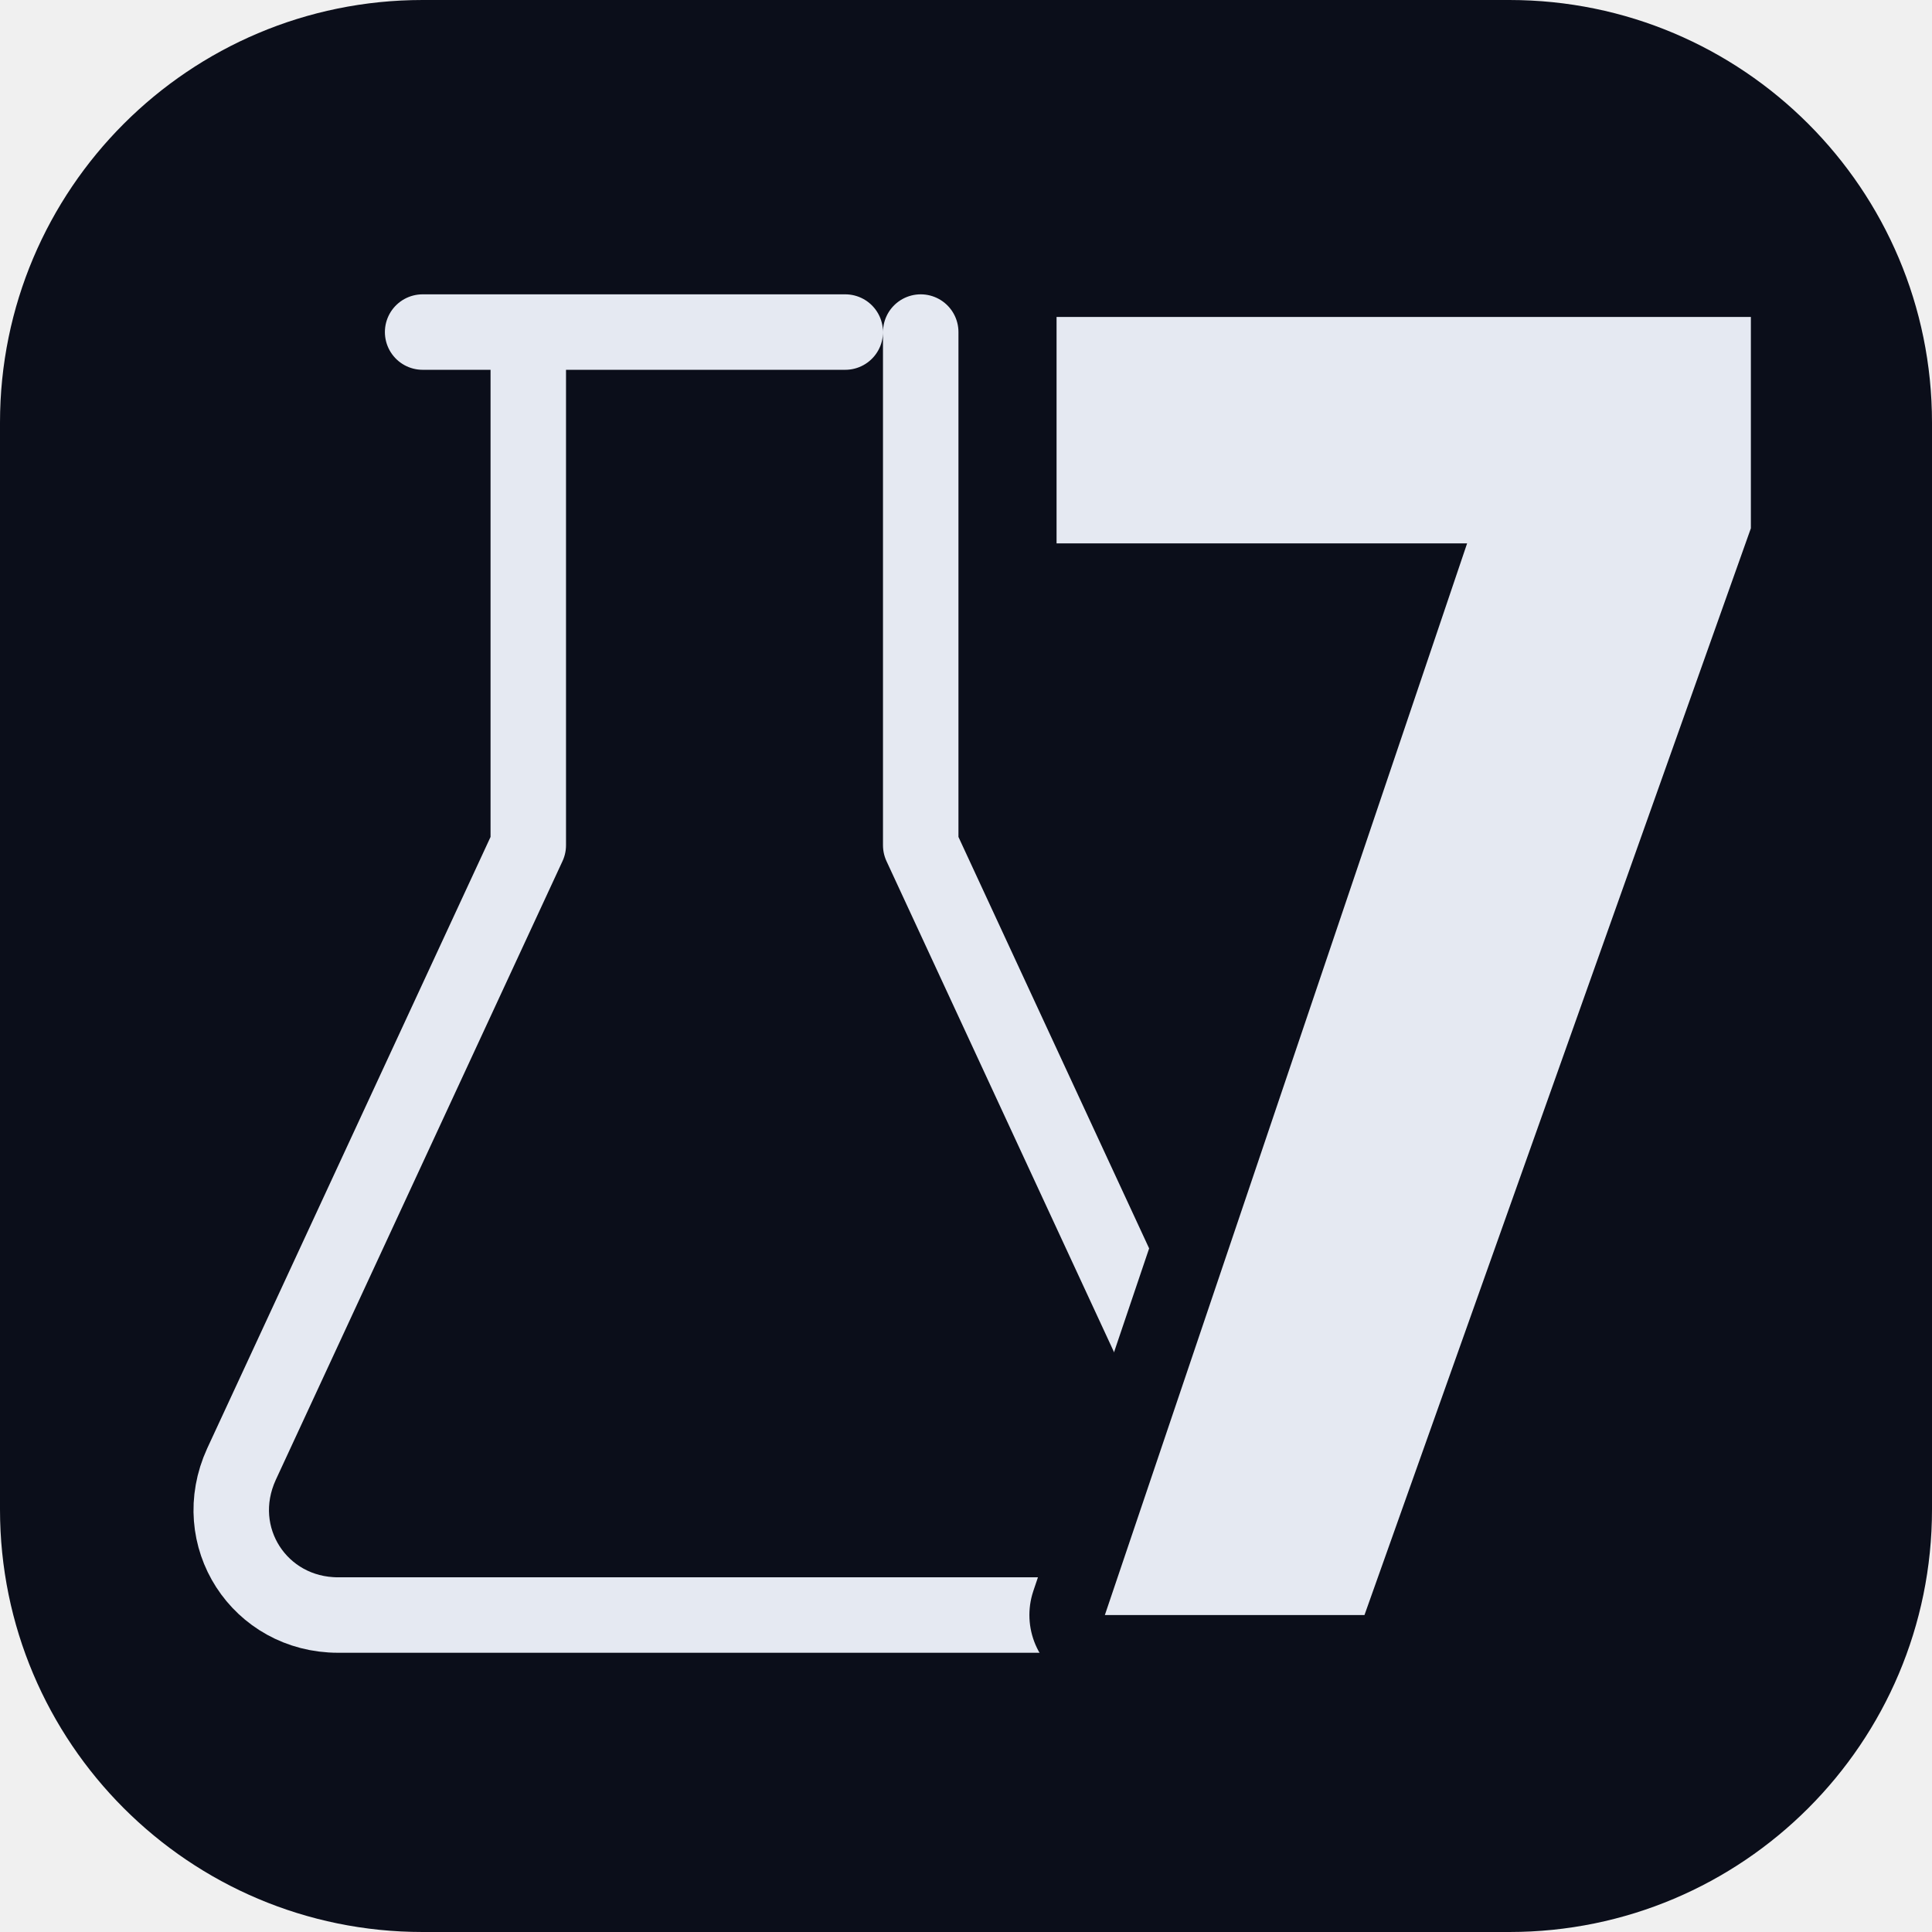
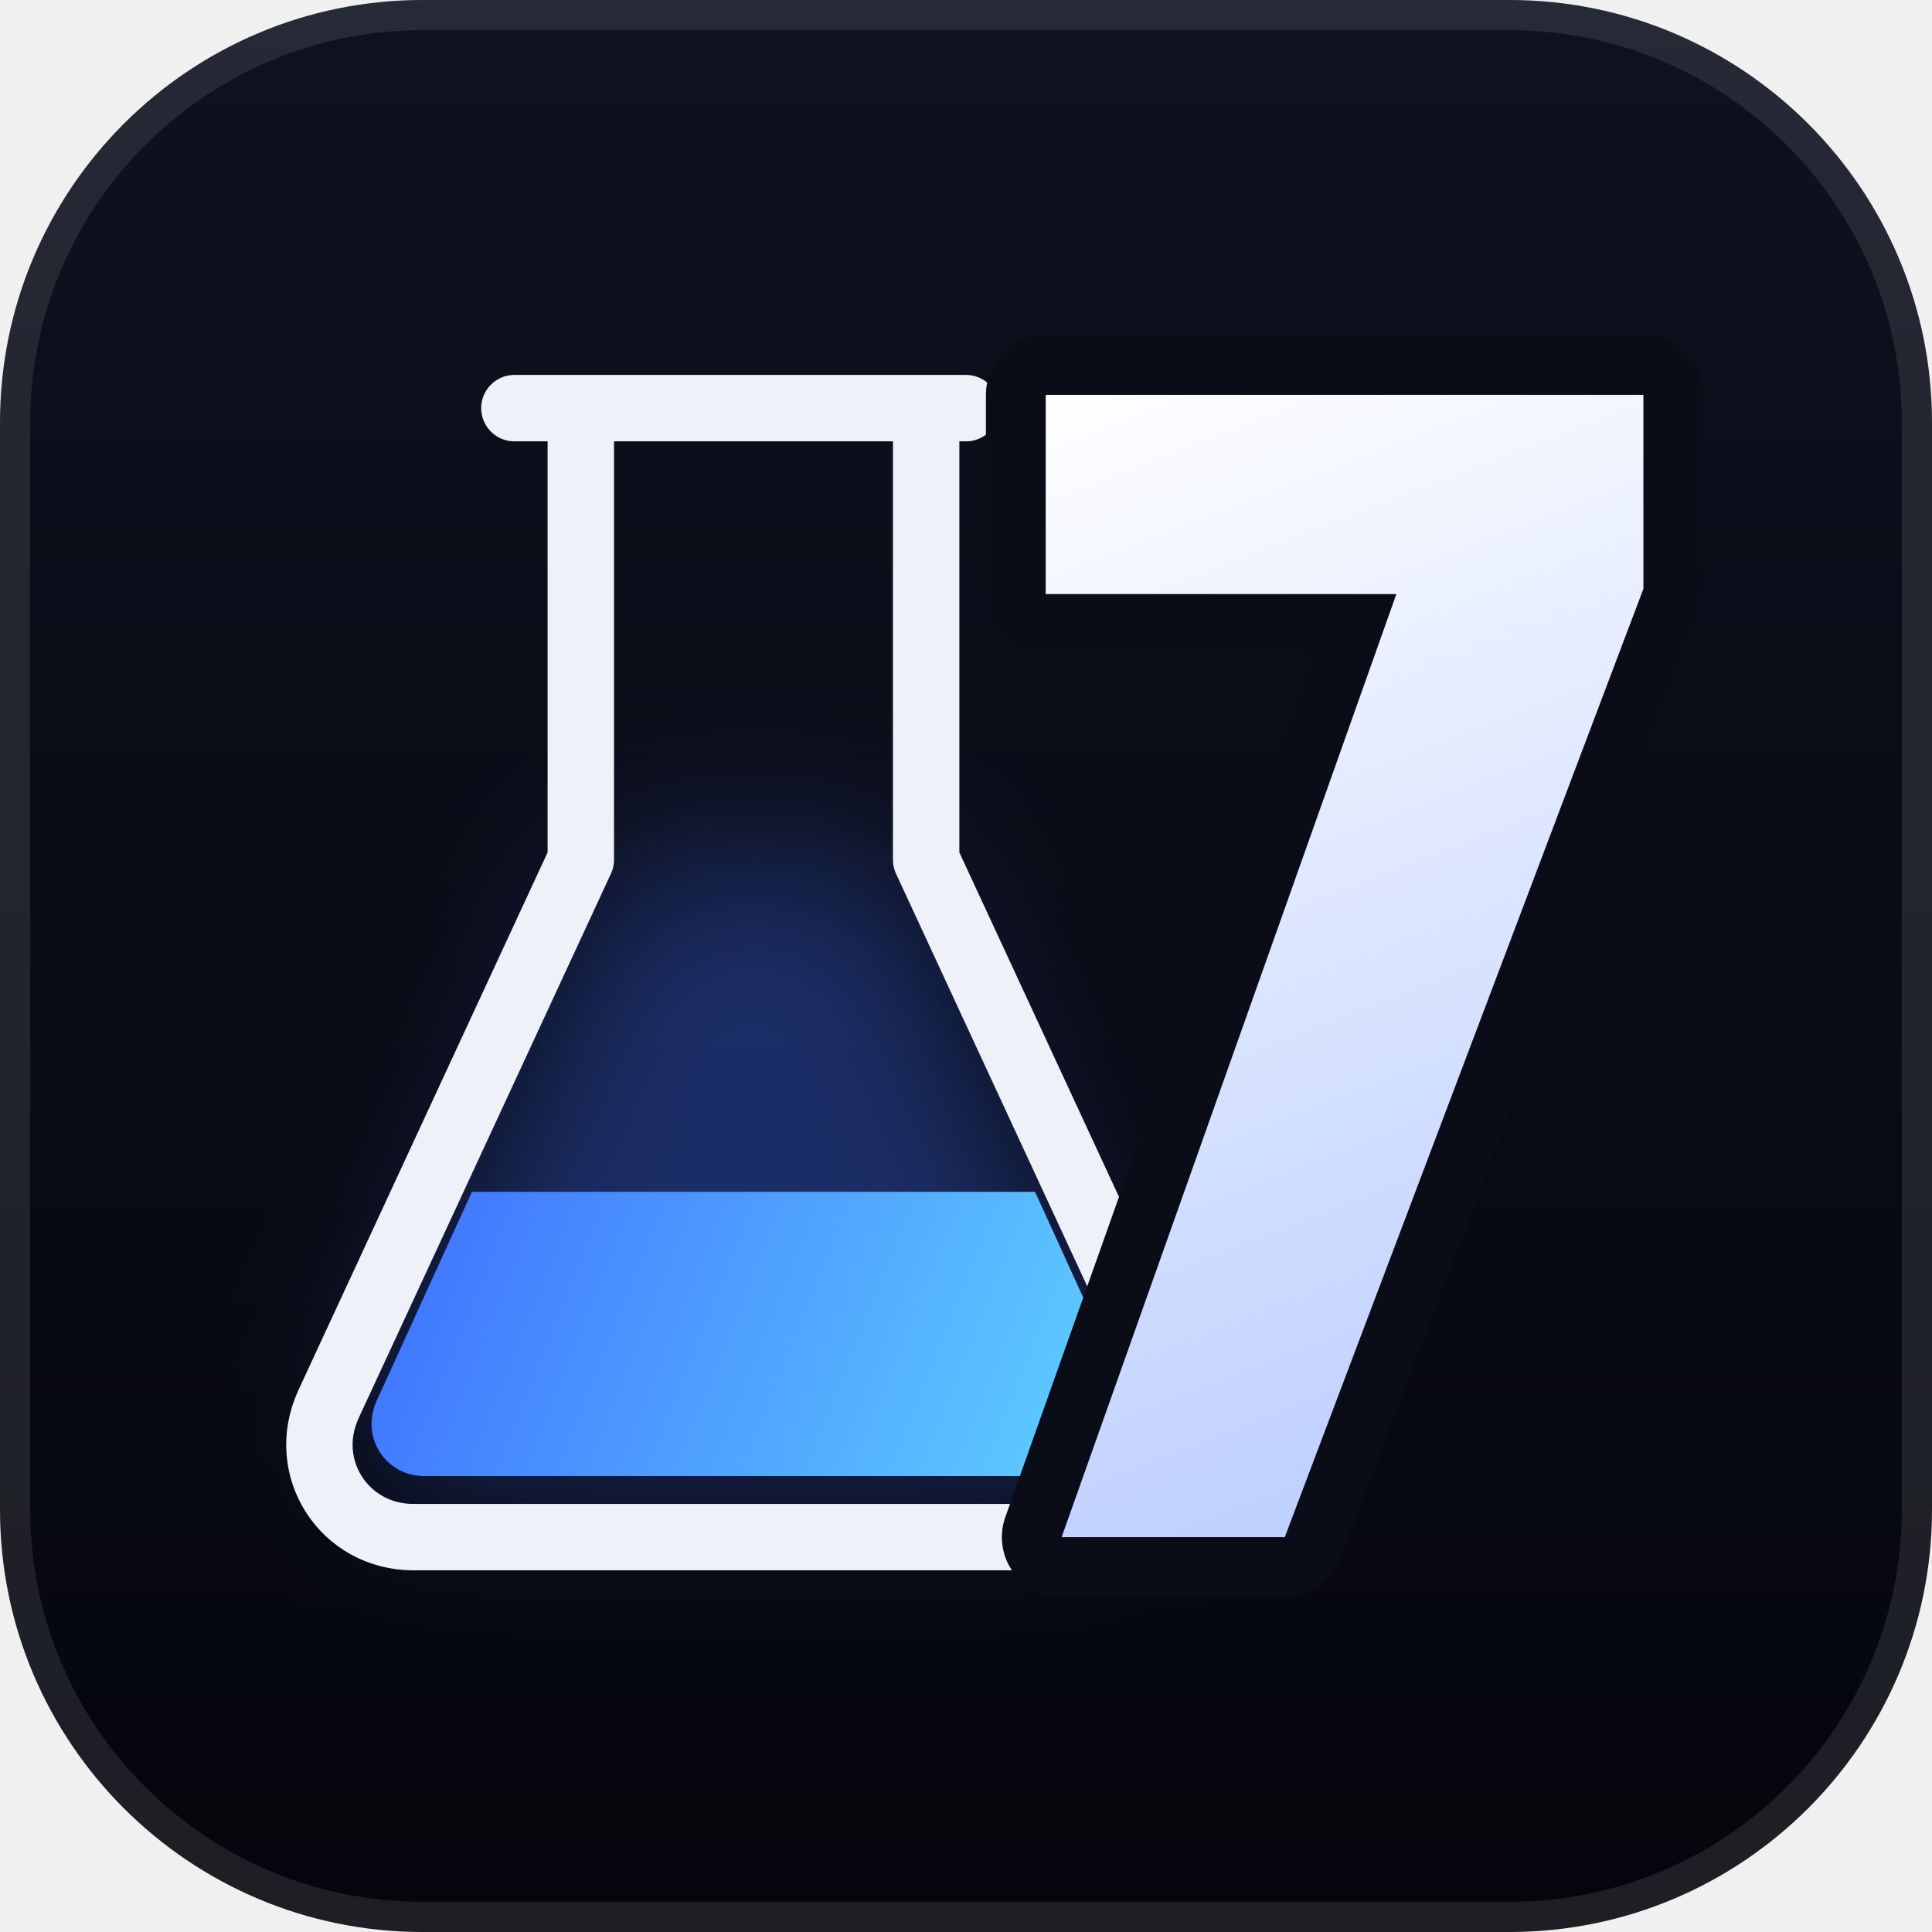
<svg xmlns="http://www.w3.org/2000/svg" width="64" height="64" viewBox="0 0 64 64" fill="none">
  <defs>
-     <path id="flask" d="M14 11H28M17.5 11V28L8 48.5C6.9 50.9 8.6 53.5 11.2 53.5H36.8C39.4 53.5 41.1 50.9 40 48.5L30.5 28V11" />
-     <path id="seven" d="M35 10.5H58V17.5L45.2 53.5H36.6L48.6 18H35Z" />
+     <path id="flask" d="M15 11H32M17.5 11V28L8 48.5C6.9 50.9 8.6 53.5 11.2 53.5H36.8C39.4 53.5 41.1 50.9 40 48.5L30.5 28V11" />
+     <path id="flask-inner" d="M19.1 28L9.8 48.4C9.2 49.8 10.2 51.2 11.6 51.2H36.4C37.8 51.2 38.8 49.8 38.2 48.4L28.9 28Z" />
+     <path id="seven" d="M35 10.5H57.5V17.8L44 53.5H35.6L48.2 18H35Z" />
+     <clipPath id="clip-inner">
+       <use href="#flask-inner" />
+     </clipPath>
+     <linearGradient id="ground" x1="0" y1="0" x2="0" y2="64" gradientUnits="userSpaceOnUse">
+       <stop offset="0" stop-color="#0e1220" />
+       <stop offset="1" stop-color="#05060c" />
+     </linearGradient>
+     <linearGradient id="reagent" x1="9" y1="40" x2="39" y2="52" gradientUnits="userSpaceOnUse">
+       <stop offset="0" stop-color="#3d6dff" />
+       <stop offset="1" stop-color="#61d6ff" />
+     </linearGradient>
+     <linearGradient id="mark" x1="35" y1="10" x2="52" y2="54" gradientUnits="userSpaceOnUse">
+       <stop offset="0" stop-color="#ffffff" />
+       <stop offset="1" stop-color="#b9ccff" />
+     </linearGradient>
+     <filter id="glow" x="-60%" y="-60%" width="220%" height="220%">
+       <feGaussianBlur stdDeviation="3" />
+     </filter>
  </defs>
-   <rect width="64" height="64" rx="14" fill="#0b0e1a" />
-   <use href="#flask" stroke="#e5e9f2" stroke-width="2.5" stroke-linecap="round" stroke-linejoin="round" />
-   <use href="#seven" fill="#0b0e1a" stroke="#0b0e1a" stroke-width="5" stroke-linejoin="round" />
-   <use href="#seven" fill="#e5e9f2" />
+   <rect width="64" height="64" rx="14" fill="url(#ground)" />
+   <rect x="0.5" y="0.5" width="63" height="63" rx="13.5" fill="none" stroke="#ffffff" stroke-opacity="0.1" />
+   <g transform="translate(32 32) scale(0.88) translate(-32 -32)">
+     <use href="#flask-inner" fill="#3d6dff" opacity="0.35" filter="url(#glow)" />
+     <rect x="6" y="40.5" width="36" height="14" fill="url(#reagent)" clip-path="url(#clip-inner)" />
+     <use href="#flask" stroke="#eef1f8" stroke-width="2.5" stroke-linecap="round" stroke-linejoin="round" />
+     <use href="#seven" fill="#0a0d18" stroke="#0a0d18" stroke-width="4.5" stroke-linejoin="round" />
+     <use href="#seven" fill="url(#mark)" />
+   </g>
</svg>
